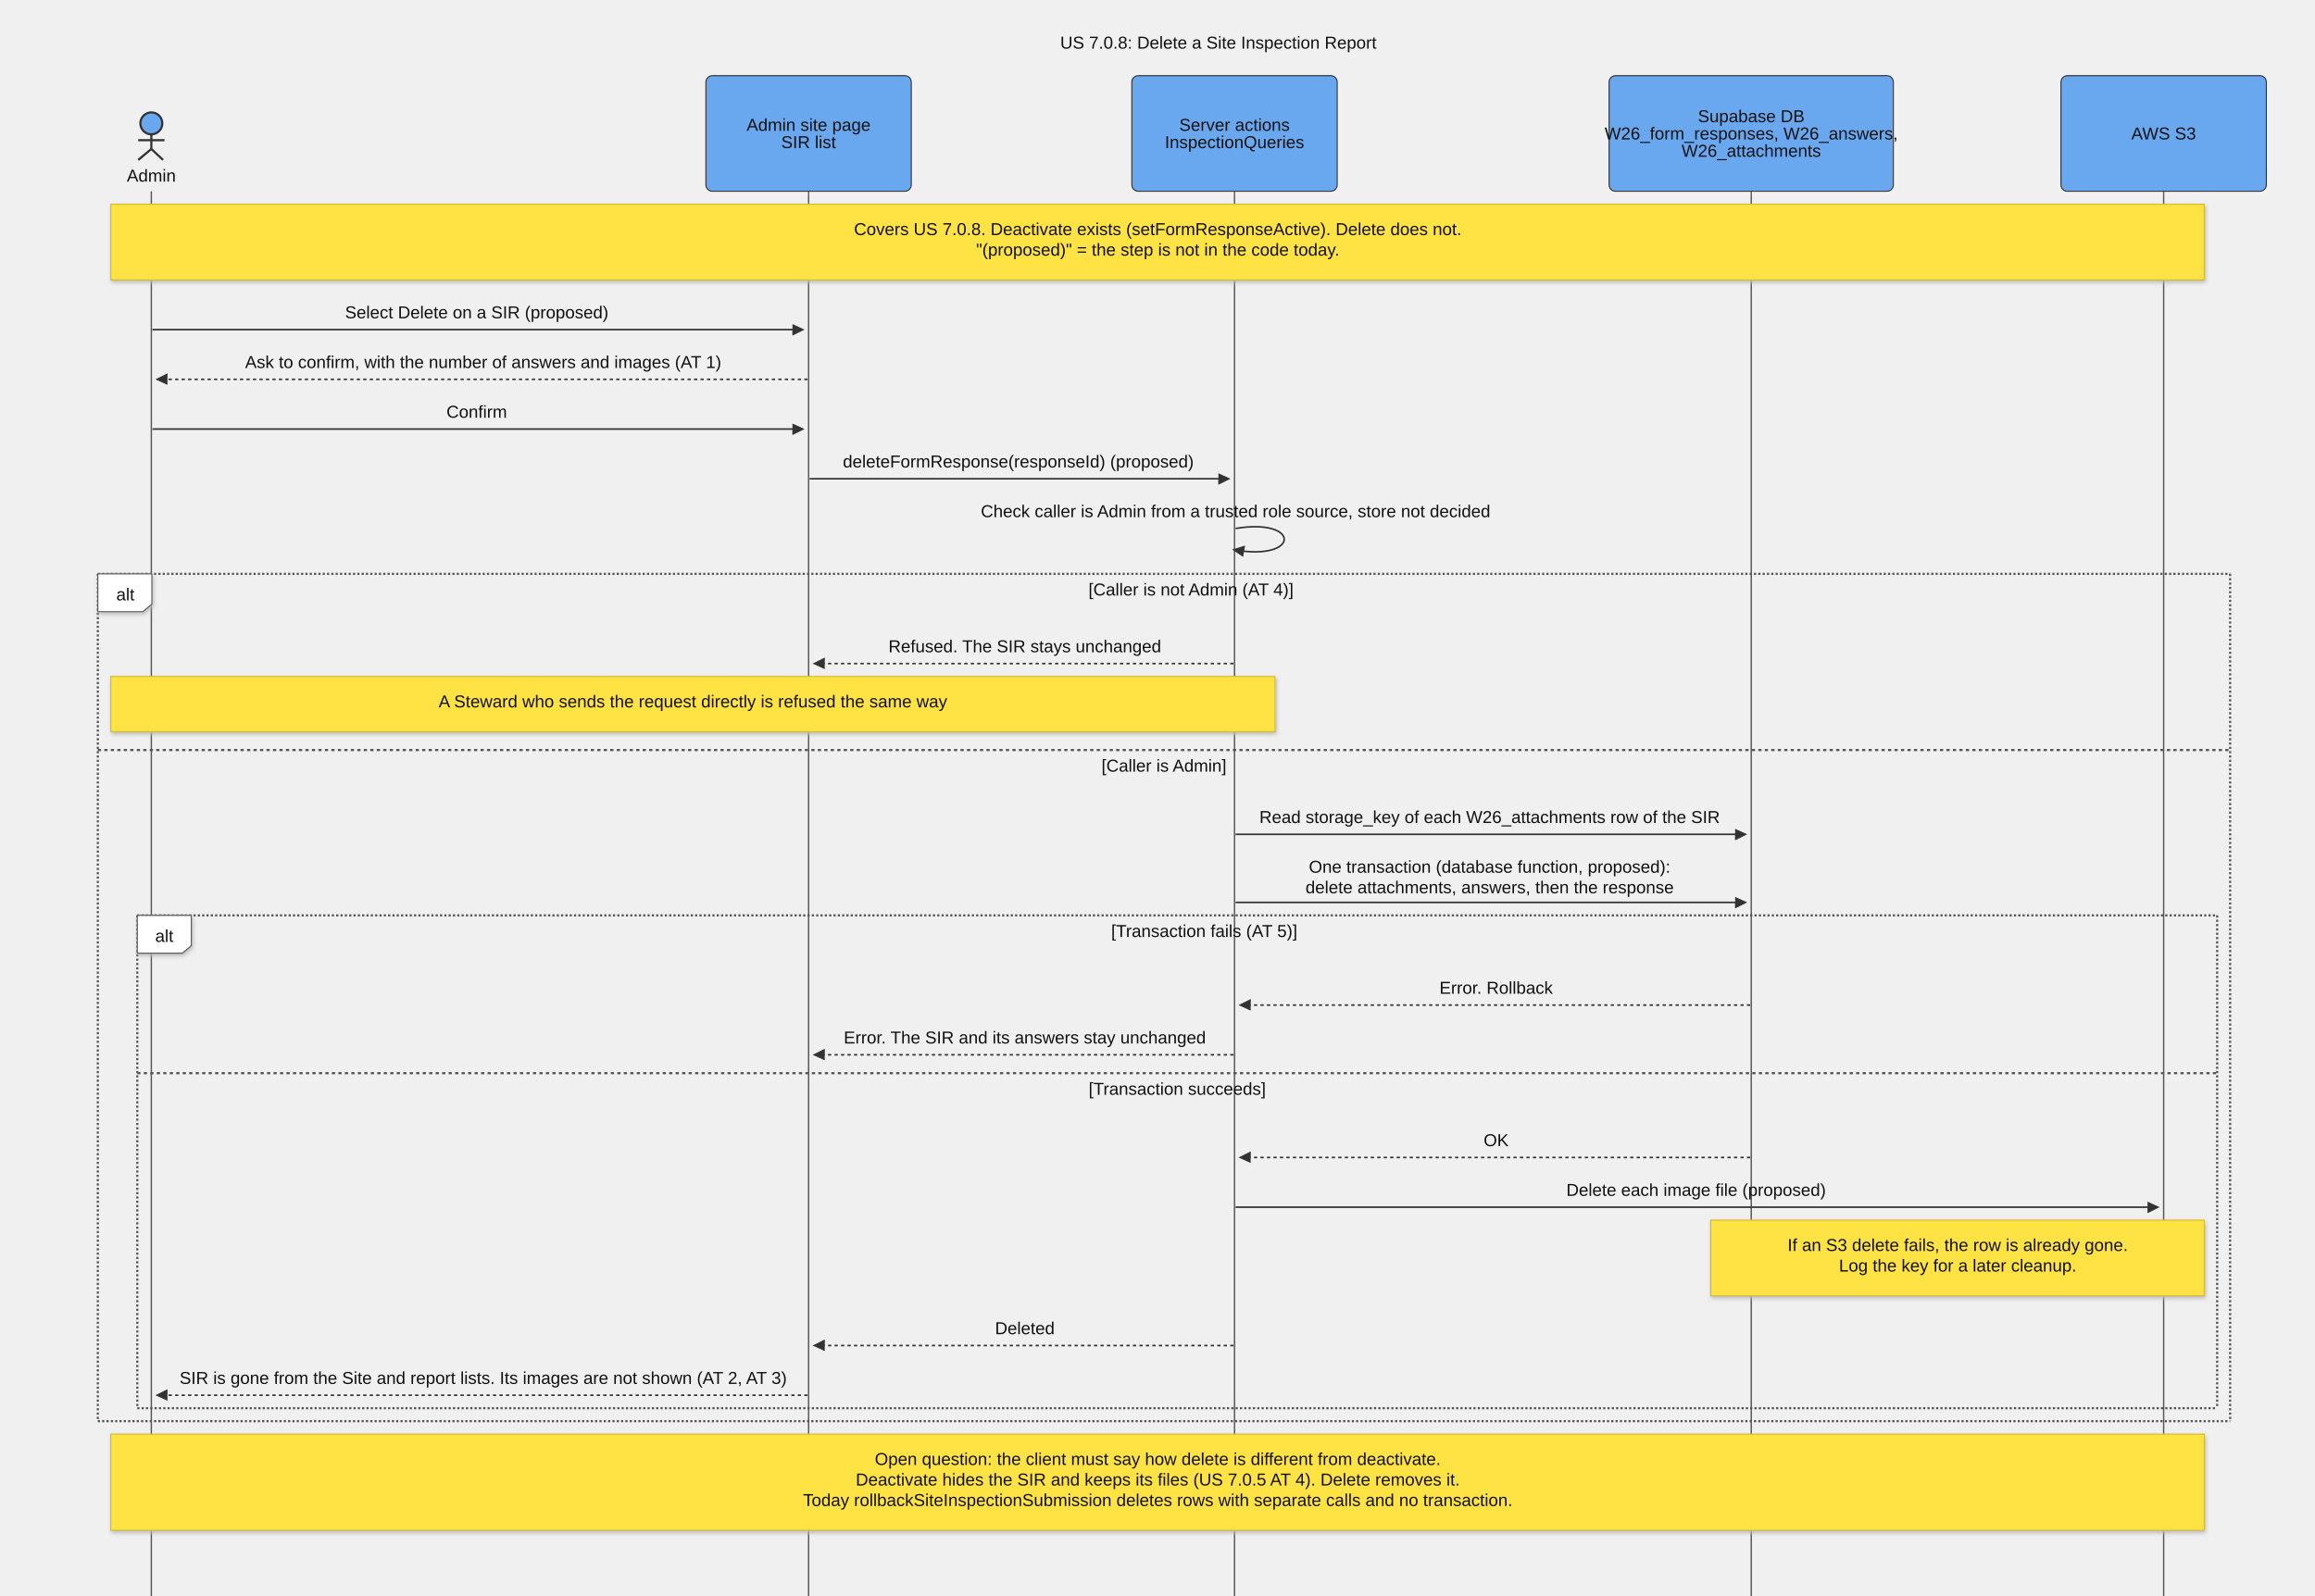
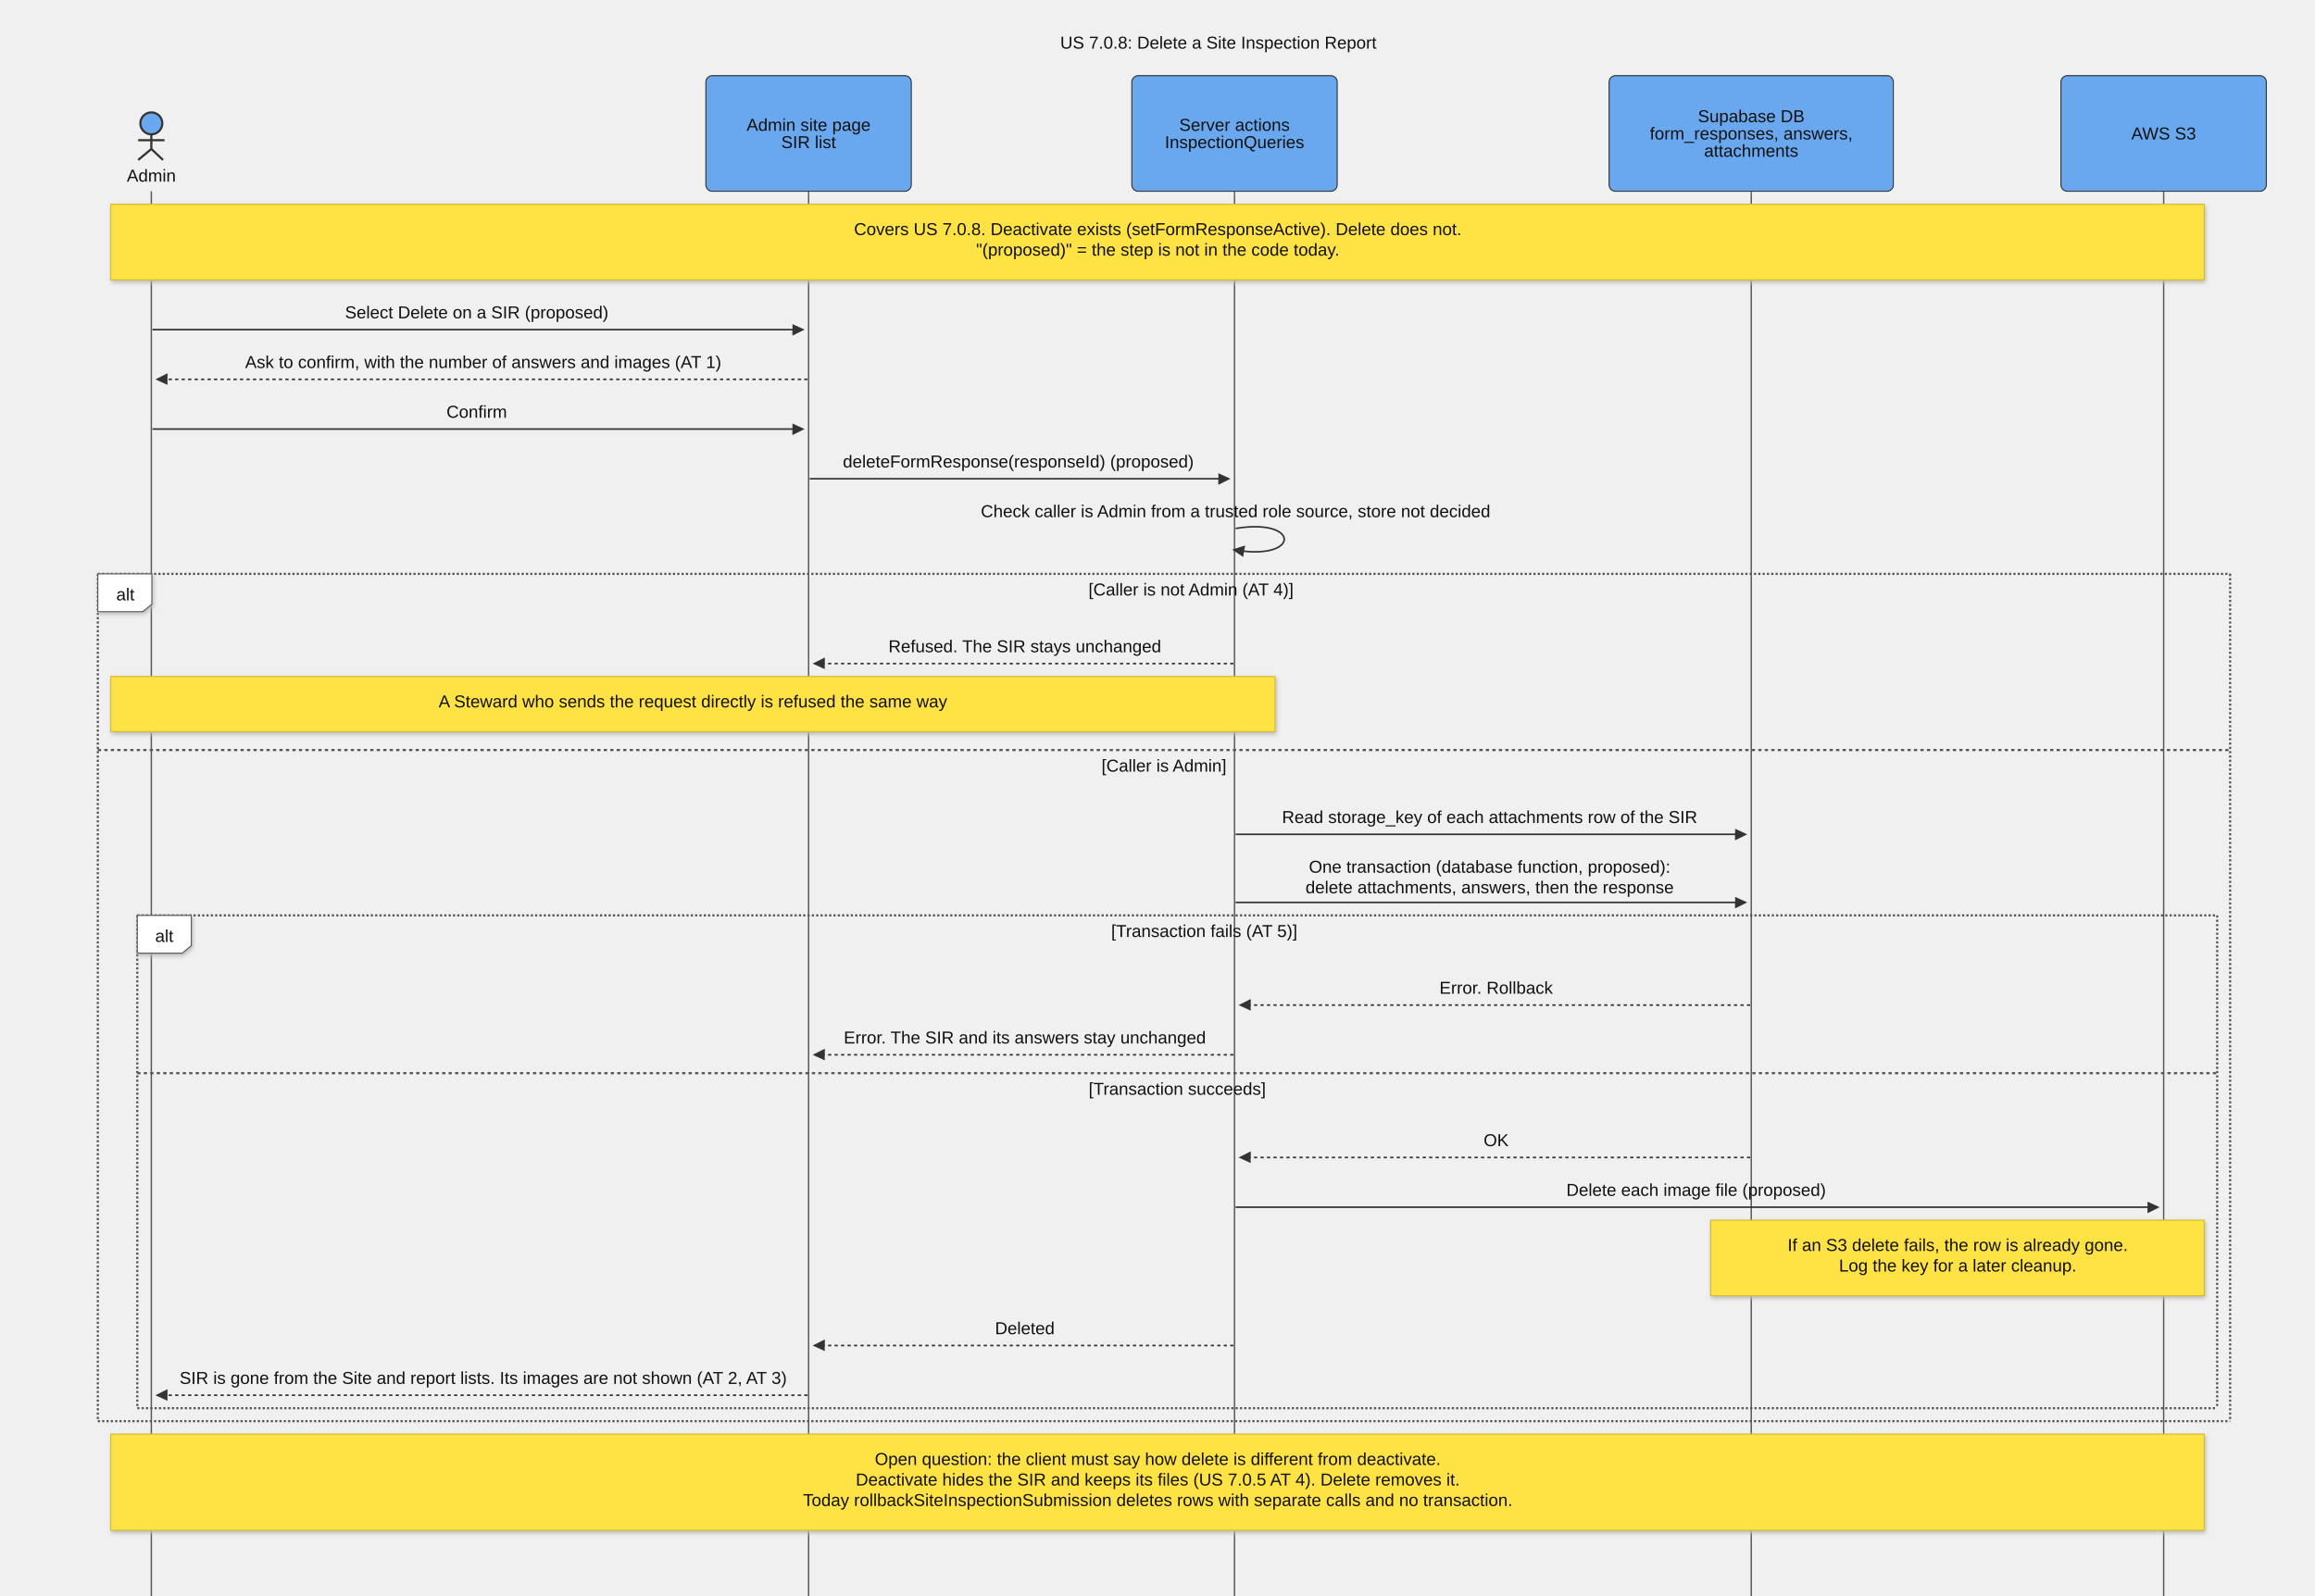
<svg xmlns="http://www.w3.org/2000/svg" id="my-svg" width="100%" style="max-width: 2141.5px; background-color: white;" viewBox="-45 -70 2141.5 1476" role="graphics-document document" aria-roledescription="sequence">
  <g>
    <line id="actor4" x1="1956.5" y1="107" x2="1956.5" y2="2000" class="actor-line 200" stroke-width="0.5px" stroke="#999" name="S3" data-et="life-line" data-id="S3" />
    <g id="root-4" data-look="neo" data-et="participant" data-type="participant" data-id="S3">
      <rect x="1861.5" y="0" fill="#eaeaea" stroke="#666" width="190" height="107" name="S3" rx="6" ry="6" class="actor actor-top" data-look="neo" filter="url(#my-svg-drop-shadow)" />
      <text x="1956.5" y="53.5" dominant-baseline="central" alignment-baseline="central" class="actor actor-box" style="text-anchor: middle; font-size: 16px; font-weight: 400;">
        <tspan x="1956.5" dy="0">AWS S3</tspan>
      </text>
    </g>
  </g>
  <g>
    <line id="actor3" x1="1575" y1="107" x2="1575" y2="2000" class="actor-line 200" stroke-width="0.5px" stroke="#999" name="DB" data-et="life-line" data-id="DB" />
    <g id="root-3" data-look="neo" data-et="participant" data-type="participant" data-id="DB">
      <rect x="1443.5" y="0" fill="#eaeaea" stroke="#666" width="263" height="107" name="DB" rx="6" ry="6" class="actor actor-top" data-look="neo" filter="url(#my-svg-drop-shadow)" />
      <text x="1575" y="53.5" dominant-baseline="central" alignment-baseline="central" class="actor actor-box" style="text-anchor: middle; font-size: 16px; font-weight: 400;">
        <tspan x="1575" dy="-16">Supabase DB</tspan>
      </text>
      <text x="1575" y="53.5" dominant-baseline="central" alignment-baseline="central" class="actor actor-box" style="text-anchor: middle; font-size: 16px; font-weight: 400;">
-         <tspan x="1575" dy="0">W26_form_responses, W26_answers,</tspan>
+         <tspan x="1575" dy="0">form_responses, answers,</tspan>
      </text>
      <text x="1575" y="53.5" dominant-baseline="central" alignment-baseline="central" class="actor actor-box" style="text-anchor: middle; font-size: 16px; font-weight: 400;">
-         <tspan x="1575" dy="16">W26_attachments</tspan>
+         <tspan x="1575" dy="16">attachments</tspan>
      </text>
    </g>
  </g>
  <g>
    <line id="actor2" x1="1097" y1="107" x2="1097" y2="2000" class="actor-line 200" stroke-width="0.5px" stroke="#999" name="Server" data-et="life-line" data-id="Server" />
    <g id="root-2" data-look="neo" data-et="participant" data-type="participant" data-id="Server">
      <rect x="1002" y="0" fill="#eaeaea" stroke="#666" width="190" height="107" name="Server" rx="6" ry="6" class="actor actor-top" data-look="neo" filter="url(#my-svg-drop-shadow)" />
      <text x="1097" y="53.5" dominant-baseline="central" alignment-baseline="central" class="actor actor-box" style="text-anchor: middle; font-size: 16px; font-weight: 400;">
        <tspan x="1097" dy="-8">Server actions</tspan>
      </text>
      <text x="1097" y="53.5" dominant-baseline="central" alignment-baseline="central" class="actor actor-box" style="text-anchor: middle; font-size: 16px; font-weight: 400;">
        <tspan x="1097" dy="8">InspectionQueries</tspan>
      </text>
    </g>
  </g>
  <g>
    <line id="actor1" x1="703" y1="107" x2="703" y2="2000" class="actor-line 200" stroke-width="0.5px" stroke="#999" name="Page" data-et="life-line" data-id="Page" />
    <g id="root-1" data-look="neo" data-et="participant" data-type="participant" data-id="Page">
      <rect x="608" y="0" fill="#eaeaea" stroke="#666" width="190" height="107" name="Page" rx="6" ry="6" class="actor actor-top" data-look="neo" filter="url(#my-svg-drop-shadow)" />
      <text x="703" y="53.5" dominant-baseline="central" alignment-baseline="central" class="actor actor-box" style="text-anchor: middle; font-size: 16px; font-weight: 400;">
        <tspan x="703" dy="-8">Admin site page</tspan>
      </text>
      <text x="703" y="53.5" dominant-baseline="central" alignment-baseline="central" class="actor actor-box" style="text-anchor: middle; font-size: 16px; font-weight: 400;">
        <tspan x="703" dy="8">SIR list</tspan>
      </text>
    </g>
  </g>
  <g>
    <line id="actor0" x1="95" y1="107" x2="95" y2="2000" class="actor-line 200" stroke-width="0.5px" stroke="#999" name="Admin" data-et="life-line" data-id="Admin" />
  </g>
  <style>#my-svg{font-family:"trebuchet ms",verdana,arial,sans-serif;font-size:16px;fill:#111111;}@keyframes edge-animation-frame{from{stroke-dashoffset:0;}}@keyframes dash{to{stroke-dashoffset:0;}}#my-svg .edge-animation-slow{stroke-dasharray:9,5!important;stroke-dashoffset:900;animation:dash 50s linear infinite;stroke-linecap:round;}#my-svg .edge-animation-fast{stroke-dasharray:9,5!important;stroke-dashoffset:900;animation:dash 20s linear infinite;stroke-linecap:round;}#my-svg .error-icon{fill:hsl(31.791, 80.723%, 72.451%);}#my-svg .error-text{fill:rgb(13.542, 66.864, 126.958);stroke:rgb(13.542, 66.864, 126.958);}#my-svg .edge-thickness-normal{stroke-width:1px;}#my-svg .edge-thickness-thick{stroke-width:3.5px;}#my-svg .edge-pattern-solid{stroke-dasharray:0;}#my-svg .edge-thickness-invisible{stroke-width:0;fill:none;}#my-svg .edge-pattern-dashed{stroke-dasharray:3;}#my-svg .edge-pattern-dotted{stroke-dasharray:2;}#my-svg .marker{fill:#000000;stroke:#000000;}#my-svg .marker.cross{stroke:#000000;}#my-svg svg{font-family:"trebuchet ms",verdana,arial,sans-serif;font-size:16px;}#my-svg p{margin:0;}#my-svg .actor{stroke:#333333;fill:#69a8ef;stroke-width:1;}#my-svg rect.actor.outer-path[data-look="neo"]{filter:drop-shadow( 1px 2px 2px rgba(185,185,185,1));}#my-svg rect.note[data-look="neo"]{stroke:#d4ba24;fill:#ffe344;filter:drop-shadow( 1px 2px 2px rgba(185,185,185,1));}#my-svg text.actor&gt;tspan{fill:#111111;stroke:none;}#my-svg .actor-line{stroke:#555555;}#my-svg .innerArc{stroke-width:1.5;stroke-dasharray:none;}#my-svg .messageLine0{stroke-width:1.5;stroke-dasharray:none;stroke:#333333;}#my-svg .messageLine1{stroke-width:1.5;stroke-dasharray:2,2;stroke:#333333;}#my-svg [id$="-arrowhead"] path{fill:#333333;stroke:#333333;}#my-svg .sequenceNumber{fill:#ffffff;}#my-svg [id$="-sequencenumber"]{fill:#333333;}#my-svg [id$="-crosshead"] path{fill:#333333;stroke:#333333;}#my-svg .messageText{fill:#111111;stroke:none;}#my-svg .labelBox{stroke:#555555;fill:#ffffff;filter:drop-shadow( 1px 2px 2px rgba(185,185,185,1));}#my-svg .labelText,#my-svg .labelText&gt;tspan{fill:#111111;stroke:none;}#my-svg .loopText,#my-svg .loopText&gt;tspan{fill:#111111;stroke:none;}#my-svg .sectionTitle,#my-svg .sectionTitle&gt;tspan{fill:#111111;stroke:none;}#my-svg .loopLine{stroke-width:2px;stroke-dasharray:2,2;stroke:#555555;fill:#555555;}#my-svg .note{stroke:#d4ba24;fill:#ffe344;}#my-svg .noteText,#my-svg .noteText&gt;tspan{fill:#111111;stroke:none;}#my-svg .activation0{fill:#cdd3db;stroke:#cdd3db;}#my-svg .activation1{fill:#cdd3db;stroke:#cdd3db;}#my-svg .activation2{fill:#cdd3db;stroke:#cdd3db;}#my-svg .actorPopupMenu{position:absolute;}#my-svg .actorPopupMenuPanel{position:absolute;fill:#69a8ef;box-shadow:0px 8px 16px 0px rgba(0,0,0,0.2);filter:drop-shadow(3px 5px 2px rgb(0 0 0 / 0.4));}#my-svg .actor-man circle,#my-svg line{fill:#69a8ef;stroke-width:2px;}#my-svg g rect.rect{filter:drop-shadow( 1px 2px 2px rgba(185,185,185,1));stroke:#333333;}#my-svg .node .neo-node{stroke:#333333;}#my-svg [data-look="neo"].node rect,#my-svg [data-look="neo"].cluster rect,#my-svg [data-look="neo"].node polygon{stroke:url(#my-svg-gradient);filter:drop-shadow( 1px 2px 2px rgba(185,185,185,1));}#my-svg [data-look="neo"].swimlane.cluster rect{filter:none;}#my-svg [data-look="neo"].node path{stroke:url(#my-svg-gradient);stroke-width:1px;}#my-svg [data-look="neo"].node .outer-path{filter:drop-shadow( 1px 2px 2px rgba(185,185,185,1));}#my-svg [data-look="neo"].node .neo-line path{stroke:#333333;filter:none;}#my-svg [data-look="neo"].node circle{stroke:url(#my-svg-gradient);filter:drop-shadow( 1px 2px 2px rgba(185,185,185,1));}#my-svg [data-look="neo"].node circle .state-start{fill:#000000;}#my-svg [data-look="neo"].icon-shape .icon{fill:url(#my-svg-gradient);filter:drop-shadow( 1px 2px 2px rgba(185,185,185,1));}#my-svg [data-look="neo"].icon-shape .icon-neo path{stroke:url(#my-svg-gradient);filter:drop-shadow( 1px 2px 2px rgba(185,185,185,1));}#my-svg .actor-line{stroke-dasharray:10,10!important;stroke-width:1.25px!important;}#my-svg :root{--mermaid-font-family:"trebuchet ms",verdana,arial,sans-serif;}</style>
  <g />
  <defs>
    <symbol id="my-svg-computer" width="24" height="24">
      <path transform="scale(.5)" d="M2 2v13h20v-13h-20zm18 11h-16v-9h16v9zm-10.228 6l.466-1h3.524l.467 1h-4.457zm14.228 3h-24l2-6h2.104l-1.33 4h18.45l-1.297-4h2.073l2 6zm-5-10h-14v-7h14v7z" />
    </symbol>
  </defs>
  <defs>
    <symbol id="my-svg-database" fill-rule="evenodd" clip-rule="evenodd">
      <path transform="scale(.5)" d="M12.258.001l.256.004.255.005.253.008.251.01.249.012.247.015.246.016.242.019.241.02.239.023.236.024.233.027.231.028.229.031.225.032.223.034.22.036.217.038.214.04.211.041.208.043.205.045.201.046.198.048.194.05.191.051.187.053.183.054.18.056.175.057.172.059.168.06.163.061.16.063.155.064.15.066.074.033.073.033.071.034.07.034.069.035.068.035.067.035.066.035.064.036.064.036.062.036.06.036.06.037.058.037.058.037.055.038.055.038.053.038.052.038.051.039.05.039.048.039.047.039.045.04.044.04.043.04.041.04.04.041.039.041.037.041.036.041.034.041.033.042.032.042.03.042.029.042.027.042.026.043.024.043.023.043.021.043.02.043.018.044.017.043.015.044.013.044.012.044.011.045.009.044.007.045.006.045.004.045.002.045.001.045v17l-.001.045-.002.045-.004.045-.006.045-.007.045-.009.044-.011.045-.012.044-.013.044-.015.044-.017.043-.018.044-.02.043-.021.043-.023.043-.024.043-.026.043-.027.042-.029.042-.03.042-.032.042-.033.042-.034.041-.036.041-.037.041-.039.041-.04.041-.041.04-.043.04-.044.04-.045.04-.047.039-.048.039-.05.039-.051.039-.052.038-.053.038-.055.038-.055.038-.058.037-.058.037-.06.037-.06.036-.062.036-.064.036-.064.036-.066.035-.067.035-.068.035-.069.035-.07.034-.071.034-.073.033-.074.033-.15.066-.155.064-.16.063-.163.061-.168.06-.172.059-.175.057-.18.056-.183.054-.187.053-.191.051-.194.05-.198.048-.201.046-.205.045-.208.043-.211.041-.214.04-.217.038-.22.036-.223.034-.225.032-.229.031-.231.028-.233.027-.236.024-.239.023-.241.02-.242.019-.246.016-.247.015-.249.012-.251.01-.253.008-.255.005-.256.004-.258.001-.258-.001-.256-.004-.255-.005-.253-.008-.251-.01-.249-.012-.247-.015-.245-.016-.243-.019-.241-.02-.238-.023-.236-.024-.234-.027-.231-.028-.228-.031-.226-.032-.223-.034-.22-.036-.217-.038-.214-.04-.211-.041-.208-.043-.204-.045-.201-.046-.198-.048-.195-.05-.19-.051-.187-.053-.184-.054-.179-.056-.176-.057-.172-.059-.167-.06-.164-.061-.159-.063-.155-.064-.151-.066-.074-.033-.072-.033-.072-.034-.07-.034-.069-.035-.068-.035-.067-.035-.066-.035-.064-.036-.063-.036-.062-.036-.061-.036-.06-.037-.058-.037-.057-.037-.056-.038-.055-.038-.053-.038-.052-.038-.051-.039-.049-.039-.049-.039-.046-.039-.046-.04-.044-.04-.043-.04-.041-.04-.04-.041-.039-.041-.037-.041-.036-.041-.034-.041-.033-.042-.032-.042-.03-.042-.029-.042-.027-.042-.026-.043-.024-.043-.023-.043-.021-.043-.02-.043-.018-.044-.017-.043-.015-.044-.013-.044-.012-.044-.011-.045-.009-.044-.007-.045-.006-.045-.004-.045-.002-.045-.001-.045v-17l.001-.045.002-.045.004-.045.006-.045.007-.045.009-.044.011-.045.012-.044.013-.044.015-.044.017-.043.018-.044.02-.043.021-.043.023-.043.024-.043.026-.043.027-.042.029-.042.03-.042.032-.042.033-.042.034-.041.036-.041.037-.041.039-.041.04-.041.041-.04.043-.04.044-.04.046-.04.046-.039.049-.039.049-.039.051-.039.052-.038.053-.038.055-.038.056-.038.057-.037.058-.037.06-.037.061-.036.062-.036.063-.036.064-.036.066-.035.067-.035.068-.035.069-.035.07-.034.072-.034.072-.033.074-.033.151-.066.155-.064.159-.063.164-.061.167-.06.172-.059.176-.057.179-.056.184-.054.187-.053.19-.051.195-.05.198-.048.201-.046.204-.045.208-.043.211-.041.214-.04.217-.038.22-.036.223-.034.226-.032.228-.031.231-.028.234-.027.236-.024.238-.023.241-.02.243-.019.245-.016.247-.015.249-.012.251-.01.253-.008.255-.005.256-.004.258-.001.258.001zm-9.258 20.499v.01l.001.021.003.021.004.022.005.021.006.022.007.022.009.023.01.022.011.023.012.023.013.023.015.023.016.024.017.023.018.024.019.024.021.024.022.025.023.024.024.025.052.049.056.05.061.051.066.051.07.051.075.051.079.052.084.052.088.052.092.052.097.052.102.051.105.052.11.052.114.051.119.051.123.051.127.05.131.05.135.05.139.048.144.049.147.047.152.047.155.047.16.045.163.045.167.043.171.043.176.041.178.041.183.039.187.039.19.037.194.035.197.035.202.033.204.031.209.03.212.029.216.027.219.025.222.024.226.021.23.02.233.018.236.016.24.015.243.012.246.01.249.008.253.005.256.004.259.001.26-.001.257-.004.254-.005.25-.008.247-.011.244-.012.241-.014.237-.016.233-.018.231-.021.226-.021.224-.024.22-.026.216-.027.212-.028.21-.031.205-.031.202-.034.198-.034.194-.036.191-.037.187-.039.183-.04.179-.04.175-.042.172-.043.168-.044.163-.045.16-.046.155-.046.152-.047.148-.048.143-.049.139-.049.136-.05.131-.05.126-.05.123-.051.118-.052.114-.051.11-.052.106-.052.101-.052.096-.052.092-.052.088-.053.083-.051.079-.052.074-.052.07-.051.065-.051.06-.051.056-.05.051-.05.023-.024.023-.025.021-.024.02-.024.019-.024.018-.024.017-.024.015-.023.014-.024.013-.023.012-.023.01-.023.01-.022.008-.022.006-.022.006-.022.004-.022.004-.021.001-.021.001-.021v-4.127l-.077.055-.08.053-.083.054-.085.053-.087.052-.09.052-.093.051-.095.05-.097.05-.1.049-.102.049-.105.048-.106.047-.109.047-.111.046-.114.045-.115.045-.118.044-.12.043-.122.042-.124.042-.126.041-.128.04-.13.04-.132.038-.134.038-.135.037-.138.037-.139.035-.142.035-.143.034-.144.033-.147.032-.148.031-.15.03-.151.03-.153.029-.154.027-.156.027-.158.026-.159.025-.161.024-.162.023-.163.022-.165.021-.166.02-.167.019-.169.018-.169.017-.171.016-.173.015-.173.014-.175.013-.175.012-.177.011-.178.01-.179.008-.179.008-.181.006-.182.005-.182.004-.184.003-.184.002h-.37l-.184-.002-.184-.003-.182-.004-.182-.005-.181-.006-.179-.008-.179-.008-.178-.01-.176-.011-.176-.012-.175-.013-.173-.014-.172-.015-.171-.016-.17-.017-.169-.018-.167-.019-.166-.02-.165-.021-.163-.022-.162-.023-.161-.024-.159-.025-.157-.026-.156-.027-.155-.027-.153-.029-.151-.03-.15-.03-.148-.031-.146-.032-.145-.033-.143-.034-.141-.035-.14-.035-.137-.037-.136-.037-.134-.038-.132-.038-.13-.04-.128-.04-.126-.041-.124-.042-.122-.042-.12-.044-.117-.043-.116-.045-.113-.045-.112-.046-.109-.047-.106-.047-.105-.048-.102-.049-.1-.049-.097-.05-.095-.05-.093-.052-.09-.051-.087-.052-.085-.053-.083-.054-.08-.054-.077-.054v4.127zm0-5.654v.011l.001.021.003.021.004.021.005.022.006.022.007.022.009.022.01.022.011.023.012.023.013.023.015.024.016.023.017.024.018.024.019.024.021.024.022.024.023.025.024.024.052.05.056.05.061.05.066.051.07.051.075.052.079.051.084.052.088.052.092.052.097.052.102.052.105.052.11.051.114.051.119.052.123.05.127.051.131.05.135.049.139.049.144.048.147.048.152.047.155.046.16.045.163.045.167.044.171.042.176.042.178.04.183.04.187.038.19.037.194.036.197.034.202.033.204.032.209.03.212.028.216.027.219.025.222.024.226.022.23.02.233.018.236.016.24.014.243.012.246.01.249.008.253.006.256.003.259.001.26-.001.257-.003.254-.006.25-.008.247-.01.244-.012.241-.015.237-.016.233-.018.231-.02.226-.022.224-.024.22-.025.216-.027.212-.029.21-.03.205-.032.202-.033.198-.035.194-.036.191-.037.187-.039.183-.039.179-.041.175-.042.172-.043.168-.044.163-.045.16-.045.155-.047.152-.047.148-.048.143-.048.139-.05.136-.049.131-.05.126-.051.123-.051.118-.051.114-.052.11-.052.106-.052.101-.052.096-.052.092-.052.088-.052.083-.052.079-.052.074-.051.07-.052.065-.051.06-.05.056-.051.051-.049.023-.025.023-.024.021-.025.02-.024.019-.024.018-.024.017-.024.015-.023.014-.023.013-.024.012-.022.01-.023.01-.023.008-.022.006-.022.006-.022.004-.021.004-.022.001-.021.001-.021v-4.139l-.077.054-.08.054-.083.054-.085.052-.087.053-.09.051-.093.051-.095.051-.097.05-.1.049-.102.049-.105.048-.106.047-.109.047-.111.046-.114.045-.115.044-.118.044-.12.044-.122.042-.124.042-.126.041-.128.04-.13.039-.132.039-.134.038-.135.037-.138.036-.139.036-.142.035-.143.033-.144.033-.147.033-.148.031-.15.03-.151.03-.153.028-.154.028-.156.027-.158.026-.159.025-.161.024-.162.023-.163.022-.165.021-.166.02-.167.019-.169.018-.169.017-.171.016-.173.015-.173.014-.175.013-.175.012-.177.011-.178.009-.179.009-.179.007-.181.007-.182.005-.182.004-.184.003-.184.002h-.37l-.184-.002-.184-.003-.182-.004-.182-.005-.181-.007-.179-.007-.179-.009-.178-.009-.176-.011-.176-.012-.175-.013-.173-.014-.172-.015-.171-.016-.17-.017-.169-.018-.167-.019-.166-.02-.165-.021-.163-.022-.162-.023-.161-.024-.159-.025-.157-.026-.156-.027-.155-.028-.153-.028-.151-.03-.15-.03-.148-.031-.146-.033-.145-.033-.143-.033-.141-.035-.14-.036-.137-.036-.136-.037-.134-.038-.132-.039-.13-.039-.128-.04-.126-.041-.124-.042-.122-.043-.12-.043-.117-.044-.116-.044-.113-.046-.112-.046-.109-.046-.106-.047-.105-.048-.102-.049-.1-.049-.097-.05-.095-.051-.093-.051-.09-.051-.087-.053-.085-.052-.083-.054-.08-.054-.077-.054v4.139zm0-5.666v.011l.001.02.003.022.004.021.005.022.006.021.007.022.009.023.01.022.011.023.012.023.013.023.015.023.016.024.017.024.018.023.019.024.021.025.022.024.023.024.024.025.052.05.056.05.061.05.066.051.07.051.075.052.079.051.084.052.088.052.092.052.097.052.102.052.105.051.11.052.114.051.119.051.123.051.127.05.131.05.135.05.139.049.144.048.147.048.152.047.155.046.16.045.163.045.167.043.171.043.176.042.178.04.183.04.187.038.19.037.194.036.197.034.202.033.204.032.209.03.212.028.216.027.219.025.222.024.226.021.23.02.233.018.236.017.24.014.243.012.246.01.249.008.253.006.256.003.259.001.26-.001.257-.003.254-.006.25-.008.247-.01.244-.013.241-.014.237-.016.233-.018.231-.02.226-.022.224-.024.22-.025.216-.027.212-.029.21-.03.205-.032.202-.033.198-.035.194-.036.191-.037.187-.039.183-.039.179-.041.175-.042.172-.043.168-.044.163-.045.16-.045.155-.047.152-.047.148-.048.143-.049.139-.049.136-.049.131-.051.126-.05.123-.051.118-.052.114-.051.11-.052.106-.052.101-.052.096-.052.092-.052.088-.052.083-.052.079-.052.074-.052.07-.051.065-.051.06-.051.056-.05.051-.049.023-.025.023-.025.021-.024.02-.024.019-.024.018-.024.017-.024.015-.023.014-.024.013-.023.012-.023.01-.022.01-.023.008-.022.006-.022.006-.022.004-.022.004-.021.001-.021.001-.021v-4.153l-.077.054-.08.054-.083.053-.085.053-.087.053-.09.051-.093.051-.095.051-.097.05-.1.049-.102.048-.105.048-.106.048-.109.046-.111.046-.114.046-.115.044-.118.044-.12.043-.122.043-.124.042-.126.041-.128.04-.13.039-.132.039-.134.038-.135.037-.138.036-.139.036-.142.034-.143.034-.144.033-.147.032-.148.032-.15.03-.151.03-.153.028-.154.028-.156.027-.158.026-.159.024-.161.024-.162.023-.163.023-.165.021-.166.02-.167.019-.169.018-.169.017-.171.016-.173.015-.173.014-.175.013-.175.012-.177.01-.178.01-.179.009-.179.007-.181.006-.182.006-.182.004-.184.003-.184.001-.185.001-.185-.001-.184-.001-.184-.003-.182-.004-.182-.006-.181-.006-.179-.007-.179-.009-.178-.01-.176-.01-.176-.012-.175-.013-.173-.014-.172-.015-.171-.016-.17-.017-.169-.018-.167-.019-.166-.02-.165-.021-.163-.023-.162-.023-.161-.024-.159-.024-.157-.026-.156-.027-.155-.028-.153-.028-.151-.03-.15-.03-.148-.032-.146-.032-.145-.033-.143-.034-.141-.034-.14-.036-.137-.036-.136-.037-.134-.038-.132-.039-.13-.039-.128-.041-.126-.041-.124-.041-.122-.043-.12-.043-.117-.044-.116-.044-.113-.046-.112-.046-.109-.046-.106-.048-.105-.048-.102-.048-.1-.05-.097-.049-.095-.051-.093-.051-.09-.052-.087-.052-.085-.053-.083-.053-.08-.054-.077-.054v4.153zm8.74-8.179l-.257.004-.254.005-.25.008-.247.011-.244.012-.241.014-.237.016-.233.018-.231.021-.226.022-.224.023-.22.026-.216.027-.212.028-.21.031-.205.032-.202.033-.198.034-.194.036-.191.038-.187.038-.183.04-.179.041-.175.042-.172.043-.168.043-.163.045-.16.046-.155.046-.152.048-.148.048-.143.048-.139.049-.136.05-.131.05-.126.051-.123.051-.118.051-.114.052-.11.052-.106.052-.101.052-.096.052-.092.052-.088.052-.083.052-.079.052-.074.051-.07.052-.065.051-.06.05-.056.05-.051.05-.023.025-.023.024-.021.024-.02.025-.019.024-.018.024-.017.023-.015.024-.014.023-.013.023-.012.023-.01.023-.01.022-.008.022-.006.023-.006.021-.004.022-.004.021-.001.021-.001.021.001.021.001.021.004.021.004.022.006.021.006.023.008.022.01.022.01.023.012.023.013.023.014.023.015.024.017.023.018.024.019.024.02.025.021.024.023.024.023.025.051.05.056.05.06.05.065.051.07.052.074.051.079.052.083.052.088.052.092.052.096.052.101.052.106.052.11.052.114.052.118.051.123.051.126.051.131.05.136.05.139.049.143.048.148.048.152.048.155.046.16.046.163.045.168.043.172.043.175.042.179.041.183.04.187.038.191.038.194.036.198.034.202.033.205.032.21.031.212.028.216.027.22.026.224.023.226.022.231.021.233.018.237.016.241.014.244.012.247.011.25.008.254.005.257.004.26.001.26-.001.257-.004.254-.005.25-.008.247-.011.244-.012.241-.014.237-.016.233-.018.231-.021.226-.022.224-.023.22-.026.216-.027.212-.028.21-.031.205-.032.202-.033.198-.034.194-.036.191-.038.187-.038.183-.04.179-.041.175-.042.172-.043.168-.043.163-.045.16-.046.155-.046.152-.048.148-.048.143-.048.139-.049.136-.05.131-.05.126-.051.123-.051.118-.051.114-.052.11-.052.106-.052.101-.052.096-.052.092-.052.088-.052.083-.052.079-.052.074-.051.07-.052.065-.051.06-.05.056-.05.051-.05.023-.025.023-.024.021-.024.02-.025.019-.024.018-.024.017-.023.015-.024.014-.023.013-.023.012-.023.01-.023.01-.022.008-.022.006-.023.006-.021.004-.022.004-.021.001-.021.001-.021-.001-.021-.001-.021-.004-.021-.004-.022-.006-.021-.006-.023-.008-.022-.01-.022-.01-.023-.012-.023-.013-.023-.014-.023-.015-.024-.017-.023-.018-.024-.019-.024-.02-.025-.021-.024-.023-.024-.023-.025-.051-.05-.056-.05-.06-.05-.065-.051-.07-.052-.074-.051-.079-.052-.083-.052-.088-.052-.092-.052-.096-.052-.101-.052-.106-.052-.11-.052-.114-.052-.118-.051-.123-.051-.126-.051-.131-.05-.136-.05-.139-.049-.143-.048-.148-.048-.152-.048-.155-.046-.16-.046-.163-.045-.168-.043-.172-.043-.175-.042-.179-.041-.183-.04-.187-.038-.191-.038-.194-.036-.198-.034-.202-.033-.205-.032-.21-.031-.212-.028-.216-.027-.22-.026-.224-.023-.226-.022-.231-.021-.233-.018-.237-.016-.241-.014-.244-.012-.247-.011-.25-.008-.254-.005-.257-.004-.26-.001-.26.001z" />
    </symbol>
  </defs>
  <defs>
    <symbol id="my-svg-clock" width="24" height="24">
      <path transform="scale(.5)" d="M12 2c5.514 0 10 4.486 10 10s-4.486 10-10 10-10-4.486-10-10 4.486-10 10-10zm0-2c-6.627 0-12 5.373-12 12s5.373 12 12 12 12-5.373 12-12-5.373-12-12-12zm5.848 12.459c.202.038.202.333.001.372-1.907.361-6.045 1.111-6.547 1.111-.719 0-1.301-.582-1.301-1.301 0-.512.77-5.447 1.125-7.445.034-.192.312-.181.343.014l.985 6.238 5.394 1.011z" />
    </symbol>
  </defs>
  <defs>
    <marker id="my-svg-arrowhead" refX="7.9" refY="5" markerUnits="userSpaceOnUse" markerWidth="12" markerHeight="12" orient="auto-start-reverse">
      <path d="M -1 0 L 10 5 L 0 10 z" />
    </marker>
  </defs>
  <defs>
    <marker id="my-svg-crosshead" markerWidth="15" markerHeight="8" orient="auto" refX="4" refY="4.5">
      <path fill="none" stroke="#000000" stroke-width="1pt" d="M 1,2 L 6,7 M 6,2 L 1,7" style="stroke-dasharray: 0, 0;" />
    </marker>
  </defs>
  <defs>
    <marker id="my-svg-filled-head" refX="15.5" refY="7" markerWidth="20" markerHeight="28" orient="auto">
      <path d="M 18,7 L9,13 L14,7 L9,1 Z" />
    </marker>
  </defs>
  <defs>
    <marker id="my-svg-sequencenumber" refX="15" refY="15" markerWidth="60" markerHeight="40" orient="auto">
      <circle cx="15" cy="15" r="6" />
    </marker>
  </defs>
  <defs>
    <marker id="my-svg-solidTopArrowHead" refX="7.9" refY="7.25" markerUnits="userSpaceOnUse" markerWidth="12" markerHeight="12" orient="auto-start-reverse">
      <path d="M 0 0 L 10 8 L 0 8 z" />
    </marker>
  </defs>
  <defs>
    <marker id="my-svg-solidBottomArrowHead" refX="7.9" refY="0.75" markerUnits="userSpaceOnUse" markerWidth="12" markerHeight="12" orient="auto-start-reverse">
      <path d="M 0 0 L 10 0 L 0 8 z" />
    </marker>
  </defs>
  <defs>
    <marker id="my-svg-stickTopArrowHead" refX="7.5" refY="7" markerUnits="userSpaceOnUse" markerWidth="12" markerHeight="12" orient="auto-start-reverse">
      <path d="M 0 0 L 7 7" stroke="black" stroke-width="1.5" fill="none" />
    </marker>
  </defs>
  <defs>
    <marker id="my-svg-stickBottomArrowHead" refX="7.5" refY="0" markerUnits="userSpaceOnUse" markerWidth="12" markerHeight="12" orient="auto-start-reverse">
      <path d="M 0 7 L 7 0" stroke="black" stroke-width="1.5" fill="none" />
    </marker>
  </defs>
  <defs>
    <filter id="my-svg-drop-shadow" height="130%" width="130%">
      <feDropShadow dx="4" dy="4" stdDeviation="0" flood-opacity="0.06" flood-color="#FFFFFF" />
    </filter>
  </defs>
  <g data-et="note" data-id="i1">
    <rect x="57.5" y="119" fill="#EDF2AE" stroke="#666" width="1936.5" height="70" class="note" data-look="neo" />
    <text x="1026" y="127" text-anchor="middle" dominant-baseline="middle" alignment-baseline="middle" class="noteText" dy="1em" style="font-size: 16px; font-weight: 400;">
      <tspan x="1026">Covers US 7.0.8. Deactivate exists (setFormResponseActive). Delete does not.</tspan>
    </text>
    <text x="1026" y="146" text-anchor="middle" dominant-baseline="middle" alignment-baseline="middle" class="noteText" dy="1em" style="font-size: 16px; font-weight: 400;">
      <tspan x="1026">"(proposed)" = the step is not in the code today.</tspan>
    </text>
  </g>
  <g data-et="note" data-id="i9">
    <rect x="57.5" y="556" fill="#EDF2AE" stroke="#666" width="1077" height="51" class="note" data-look="neo" />
    <text x="596" y="564" text-anchor="middle" dominant-baseline="middle" alignment-baseline="middle" class="noteText" dy="1em" style="font-size: 16px; font-weight: 400;">
      <tspan x="596">A Steward who sends the request directly is refused the same way</tspan>
    </text>
  </g>
  <g data-et="note" data-id="i19">
    <rect x="1537.5" y="1059" fill="#EDF2AE" stroke="#666" width="456.5" height="70" class="note" data-look="neo" />
    <text x="1766" y="1067" text-anchor="middle" dominant-baseline="middle" alignment-baseline="middle" class="noteText" dy="1em" style="font-size: 16px; font-weight: 400;">
      <tspan x="1766">If an S3 delete fails, the row is already gone.</tspan>
    </text>
    <text x="1766" y="1086" text-anchor="middle" dominant-baseline="middle" alignment-baseline="middle" class="noteText" dy="1em" style="font-size: 16px; font-weight: 400;">
      <tspan x="1766">Log the key for a later cleanup.</tspan>
    </text>
  </g>
  <g data-et="control-structure" data-id="i22">
    <line x1="82" y1="777" x2="2006" y2="777" class="loopLine" />
    <line x1="2006" y1="777" x2="2006" y2="1233" class="loopLine" />
    <line x1="82" y1="1233" x2="2006" y2="1233" class="loopLine" />
    <line x1="82" y1="777" x2="82" y2="1233" class="loopLine" />
    <line x1="82" y1="923" x2="2006" y2="923" class="loopLine" style="stroke-dasharray: 3, 3;" />
    <polygon points="82,777 132,777 132,805 123.6,812 82,812" class="labelBox" />
    <text x="107" y="797" text-anchor="middle" dominant-baseline="middle" alignment-baseline="middle" class="labelText" style="font-size: 16px; font-weight: 400;">alt</text>
    <text x="1069" y="797" text-anchor="middle" class="loopText" style="font-size: 16px; font-weight: 400;">
      <tspan x="1069">[Transaction fails (AT 5)]</tspan>
    </text>
    <text x="1044" y="943" text-anchor="middle" class="sectionTitle" style="font-size: 16px; font-weight: 400;">[Transaction succeeds]</text>
  </g>
  <g data-et="control-structure" data-id="i23">
    <line x1="45.5" y1="461" x2="2018" y2="461" class="loopLine" />
    <line x1="2018" y1="461" x2="2018" y2="1245" class="loopLine" />
    <line x1="45.5" y1="1245" x2="2018" y2="1245" class="loopLine" />
    <line x1="45.5" y1="461" x2="45.5" y2="1245" class="loopLine" />
    <line x1="45.5" y1="624" x2="2018" y2="624" class="loopLine" style="stroke-dasharray: 3, 3;" />
    <polygon points="45.5,461 95.5,461 95.5,489 87.1,496 45.5,496" class="labelBox" />
    <text x="71" y="481" text-anchor="middle" dominant-baseline="middle" alignment-baseline="middle" class="labelText" style="font-size: 16px; font-weight: 400;">alt</text>
    <text x="1056.75" y="481" text-anchor="middle" class="loopText" style="font-size: 16px; font-weight: 400;">
      <tspan x="1056.75">[Caller is not Admin (AT 4)]</tspan>
    </text>
    <text x="1031.75" y="644" text-anchor="middle" class="sectionTitle" style="font-size: 16px; font-weight: 400;">[Caller is Admin]</text>
  </g>
  <g data-et="note" data-id="i24">
    <rect x="57.5" y="1257" fill="#EDF2AE" stroke="#666" width="1936.5" height="89" class="note" data-look="neo" />
    <text x="1026" y="1265" text-anchor="middle" dominant-baseline="middle" alignment-baseline="middle" class="noteText" dy="1em" style="font-size: 16px; font-weight: 400;">
      <tspan x="1026">Open question: the client must say how delete is different from deactivate.</tspan>
    </text>
    <text x="1026" y="1284" text-anchor="middle" dominant-baseline="middle" alignment-baseline="middle" class="noteText" dy="1em" style="font-size: 16px; font-weight: 400;">
      <tspan x="1026">Deactivate hides the SIR and keeps its files (US 7.0.5 AT 4). Delete removes it.</tspan>
    </text>
    <text x="1026" y="1303" text-anchor="middle" dominant-baseline="middle" alignment-baseline="middle" class="noteText" dy="1em" style="font-size: 16px; font-weight: 400;">
      <tspan x="1026">Today rollbackSiteInspectionSubmission deletes rows with separate calls and no transaction.</tspan>
    </text>
  </g>
  <g class="actor-man actor-top" name="Admin" data-et="participant" data-type="actor" data-id="Admin" style="stroke: rgb(51, 51, 51);">
    <line id="actor-man-torso0" x1="95" y1="54.308" x2="95" y2="67.846" />
    <line id="actor-man-arms0" x1="82.815" y1="59.723" x2="107.185" y2="59.723" />
    <line x1="82.815" y1="78" x2="95" y2="67.846" />
    <line x1="95" y1="67.846" x2="105.831" y2="78" />
    <circle cx="95" cy="44.154" r="10.154" width="190" height="107" />
    <text x="95" y="92.5" dominant-baseline="central" alignment-baseline="central" class="actor actor-man" style="text-anchor: middle; font-size: 16px; font-weight: 400;">
      <tspan x="95" dy="0">Admin</tspan>
    </text>
  </g>
  <text x="396" y="204" text-anchor="middle" dominant-baseline="middle" alignment-baseline="middle" class="messageText" dy="1em" style="font-size: 16px; font-weight: 400;">Select Delete on a SIR (proposed)</text>
  <line x1="96" y1="235" x2="696" y2="235" class="messageLine0" data-et="message" data-id="i2" data-from="Admin" data-to="Page" stroke-width="2" stroke="none" marker-end="url(#my-svg-arrowhead)" style="fill: none;" />
  <text x="402" y="250" text-anchor="middle" dominant-baseline="middle" alignment-baseline="middle" class="messageText" dy="1em" style="font-size: 16px; font-weight: 400;">Ask to confirm, with the number of answers and images (AT 1)</text>
  <line x1="702" y1="281" x2="102" y2="281" class="messageLine1" data-et="message" data-id="i3" data-from="Page" data-to="Admin" stroke-width="2" stroke="none" marker-end="url(#my-svg-arrowhead)" style="stroke-dasharray: 3, 3; fill: none;" />
  <text x="396" y="296" text-anchor="middle" dominant-baseline="middle" alignment-baseline="middle" class="messageText" dy="1em" style="font-size: 16px; font-weight: 400;">Confirm</text>
  <line x1="96" y1="327" x2="696" y2="327" class="messageLine0" data-et="message" data-id="i4" data-from="Admin" data-to="Page" stroke-width="2" stroke="none" marker-end="url(#my-svg-arrowhead)" style="fill: none;" />
  <text x="897" y="342" text-anchor="middle" dominant-baseline="middle" alignment-baseline="middle" class="messageText" dy="1em" style="font-size: 16px; font-weight: 400;">deleteFormResponse(responseId) (proposed)</text>
  <line x1="704" y1="373" x2="1090" y2="373" class="messageLine0" data-et="message" data-id="i5" data-from="Page" data-to="Server" stroke-width="2" stroke="none" marker-end="url(#my-svg-arrowhead)" style="fill: none;" />
  <text x="1098" y="388" text-anchor="middle" dominant-baseline="middle" alignment-baseline="middle" class="messageText" dy="1em" style="font-size: 16px; font-weight: 400;">Check caller is Admin from a trusted role source, store not decided</text>
  <path d="M 1098,419 C 1158,409 1158,449 1098,439" class="messageLine0" data-et="message" data-id="i6" data-from="Server" data-to="Server" stroke-width="2" stroke="none" marker-end="url(#my-svg-arrowhead)" style="fill: none;" />
  <text x="903" y="513" text-anchor="middle" dominant-baseline="middle" alignment-baseline="middle" class="messageText" dy="1em" style="font-size: 16px; font-weight: 400;">Refused. The SIR stays unchanged</text>
  <line x1="1096" y1="544" x2="710" y2="544" class="messageLine1" data-et="message" data-id="i8" data-from="Server" data-to="Page" stroke-width="2" stroke="none" marker-end="url(#my-svg-arrowhead)" style="stroke-dasharray: 3, 3; fill: none;" />
-   <text x="1333" y="671" text-anchor="middle" dominant-baseline="middle" alignment-baseline="middle" class="messageText" dy="1em" style="font-size: 16px; font-weight: 400;">Read storage_key of each W26_attachments row of the SIR</text>
+   <text x="1333" y="671" text-anchor="middle" dominant-baseline="middle" alignment-baseline="middle" class="messageText" dy="1em" style="font-size: 16px; font-weight: 400;">Read storage_key of each attachments row of the SIR</text>
  <line x1="1098" y1="702" x2="1568" y2="702" class="messageLine0" data-et="message" data-id="i11" data-from="Server" data-to="DB" stroke-width="2" stroke="none" marker-end="url(#my-svg-arrowhead)" style="fill: none;" />
  <text x="1333" y="717" text-anchor="middle" dominant-baseline="middle" alignment-baseline="middle" class="messageText" dy="1em" style="font-size: 16px; font-weight: 400;">One transaction (database function, proposed):</text>
  <text x="1333" y="736" text-anchor="middle" dominant-baseline="middle" alignment-baseline="middle" class="messageText" dy="1em" style="font-size: 16px; font-weight: 400;">delete attachments, answers, then the response</text>
  <line x1="1098" y1="765" x2="1568" y2="765" class="messageLine0" data-et="message" data-id="i12" data-from="Server" data-to="DB" stroke-width="2" stroke="none" marker-end="url(#my-svg-arrowhead)" style="fill: none;" />
  <text x="1339" y="829" text-anchor="middle" dominant-baseline="middle" alignment-baseline="middle" class="messageText" dy="1em" style="font-size: 16px; font-weight: 400;">Error. Rollback</text>
  <line x1="1574" y1="860" x2="1104" y2="860" class="messageLine1" data-et="message" data-id="i14" data-from="DB" data-to="Server" stroke-width="2" stroke="none" marker-end="url(#my-svg-arrowhead)" style="stroke-dasharray: 3, 3; fill: none;" />
  <text x="903" y="875" text-anchor="middle" dominant-baseline="middle" alignment-baseline="middle" class="messageText" dy="1em" style="font-size: 16px; font-weight: 400;">Error. The SIR and its answers stay unchanged</text>
  <line x1="1096" y1="906" x2="710" y2="906" class="messageLine1" data-et="message" data-id="i15" data-from="Server" data-to="Page" stroke-width="2" stroke="none" marker-end="url(#my-svg-arrowhead)" style="stroke-dasharray: 3, 3; fill: none;" />
  <text x="1339" y="970" text-anchor="middle" dominant-baseline="middle" alignment-baseline="middle" class="messageText" dy="1em" style="font-size: 16px; font-weight: 400;">OK</text>
  <line x1="1574" y1="1001" x2="1104" y2="1001" class="messageLine1" data-et="message" data-id="i17" data-from="DB" data-to="Server" stroke-width="2" stroke="none" marker-end="url(#my-svg-arrowhead)" style="stroke-dasharray: 3, 3; fill: none;" />
  <text x="1524" y="1016" text-anchor="middle" dominant-baseline="middle" alignment-baseline="middle" class="messageText" dy="1em" style="font-size: 16px; font-weight: 400;">Delete each image file (proposed)</text>
  <line x1="1098" y1="1047" x2="1949.5" y2="1047" class="messageLine0" data-et="message" data-id="i18" data-from="Server" data-to="S3" stroke-width="2" stroke="none" marker-end="url(#my-svg-arrowhead)" style="fill: none;" />
  <text x="903" y="1144" text-anchor="middle" dominant-baseline="middle" alignment-baseline="middle" class="messageText" dy="1em" style="font-size: 16px; font-weight: 400;">Deleted</text>
  <line x1="1096" y1="1175" x2="710" y2="1175" class="messageLine1" data-et="message" data-id="i20" data-from="Server" data-to="Page" stroke-width="2" stroke="none" marker-end="url(#my-svg-arrowhead)" style="stroke-dasharray: 3, 3; fill: none;" />
  <text x="402" y="1190" text-anchor="middle" dominant-baseline="middle" alignment-baseline="middle" class="messageText" dy="1em" style="font-size: 16px; font-weight: 400;">SIR is gone from the Site and report lists. Its images are not shown (AT 2, AT 3)</text>
  <line x1="702" y1="1221" x2="102" y2="1221" class="messageLine1" data-et="message" data-id="i21" data-from="Page" data-to="Admin" stroke-width="2" stroke="none" marker-end="url(#my-svg-arrowhead)" style="stroke-dasharray: 3, 3; fill: none;" />
  <text x="935.75" y="-25">US 7.0.8: Delete a Site Inspection Report</text>
</svg>
